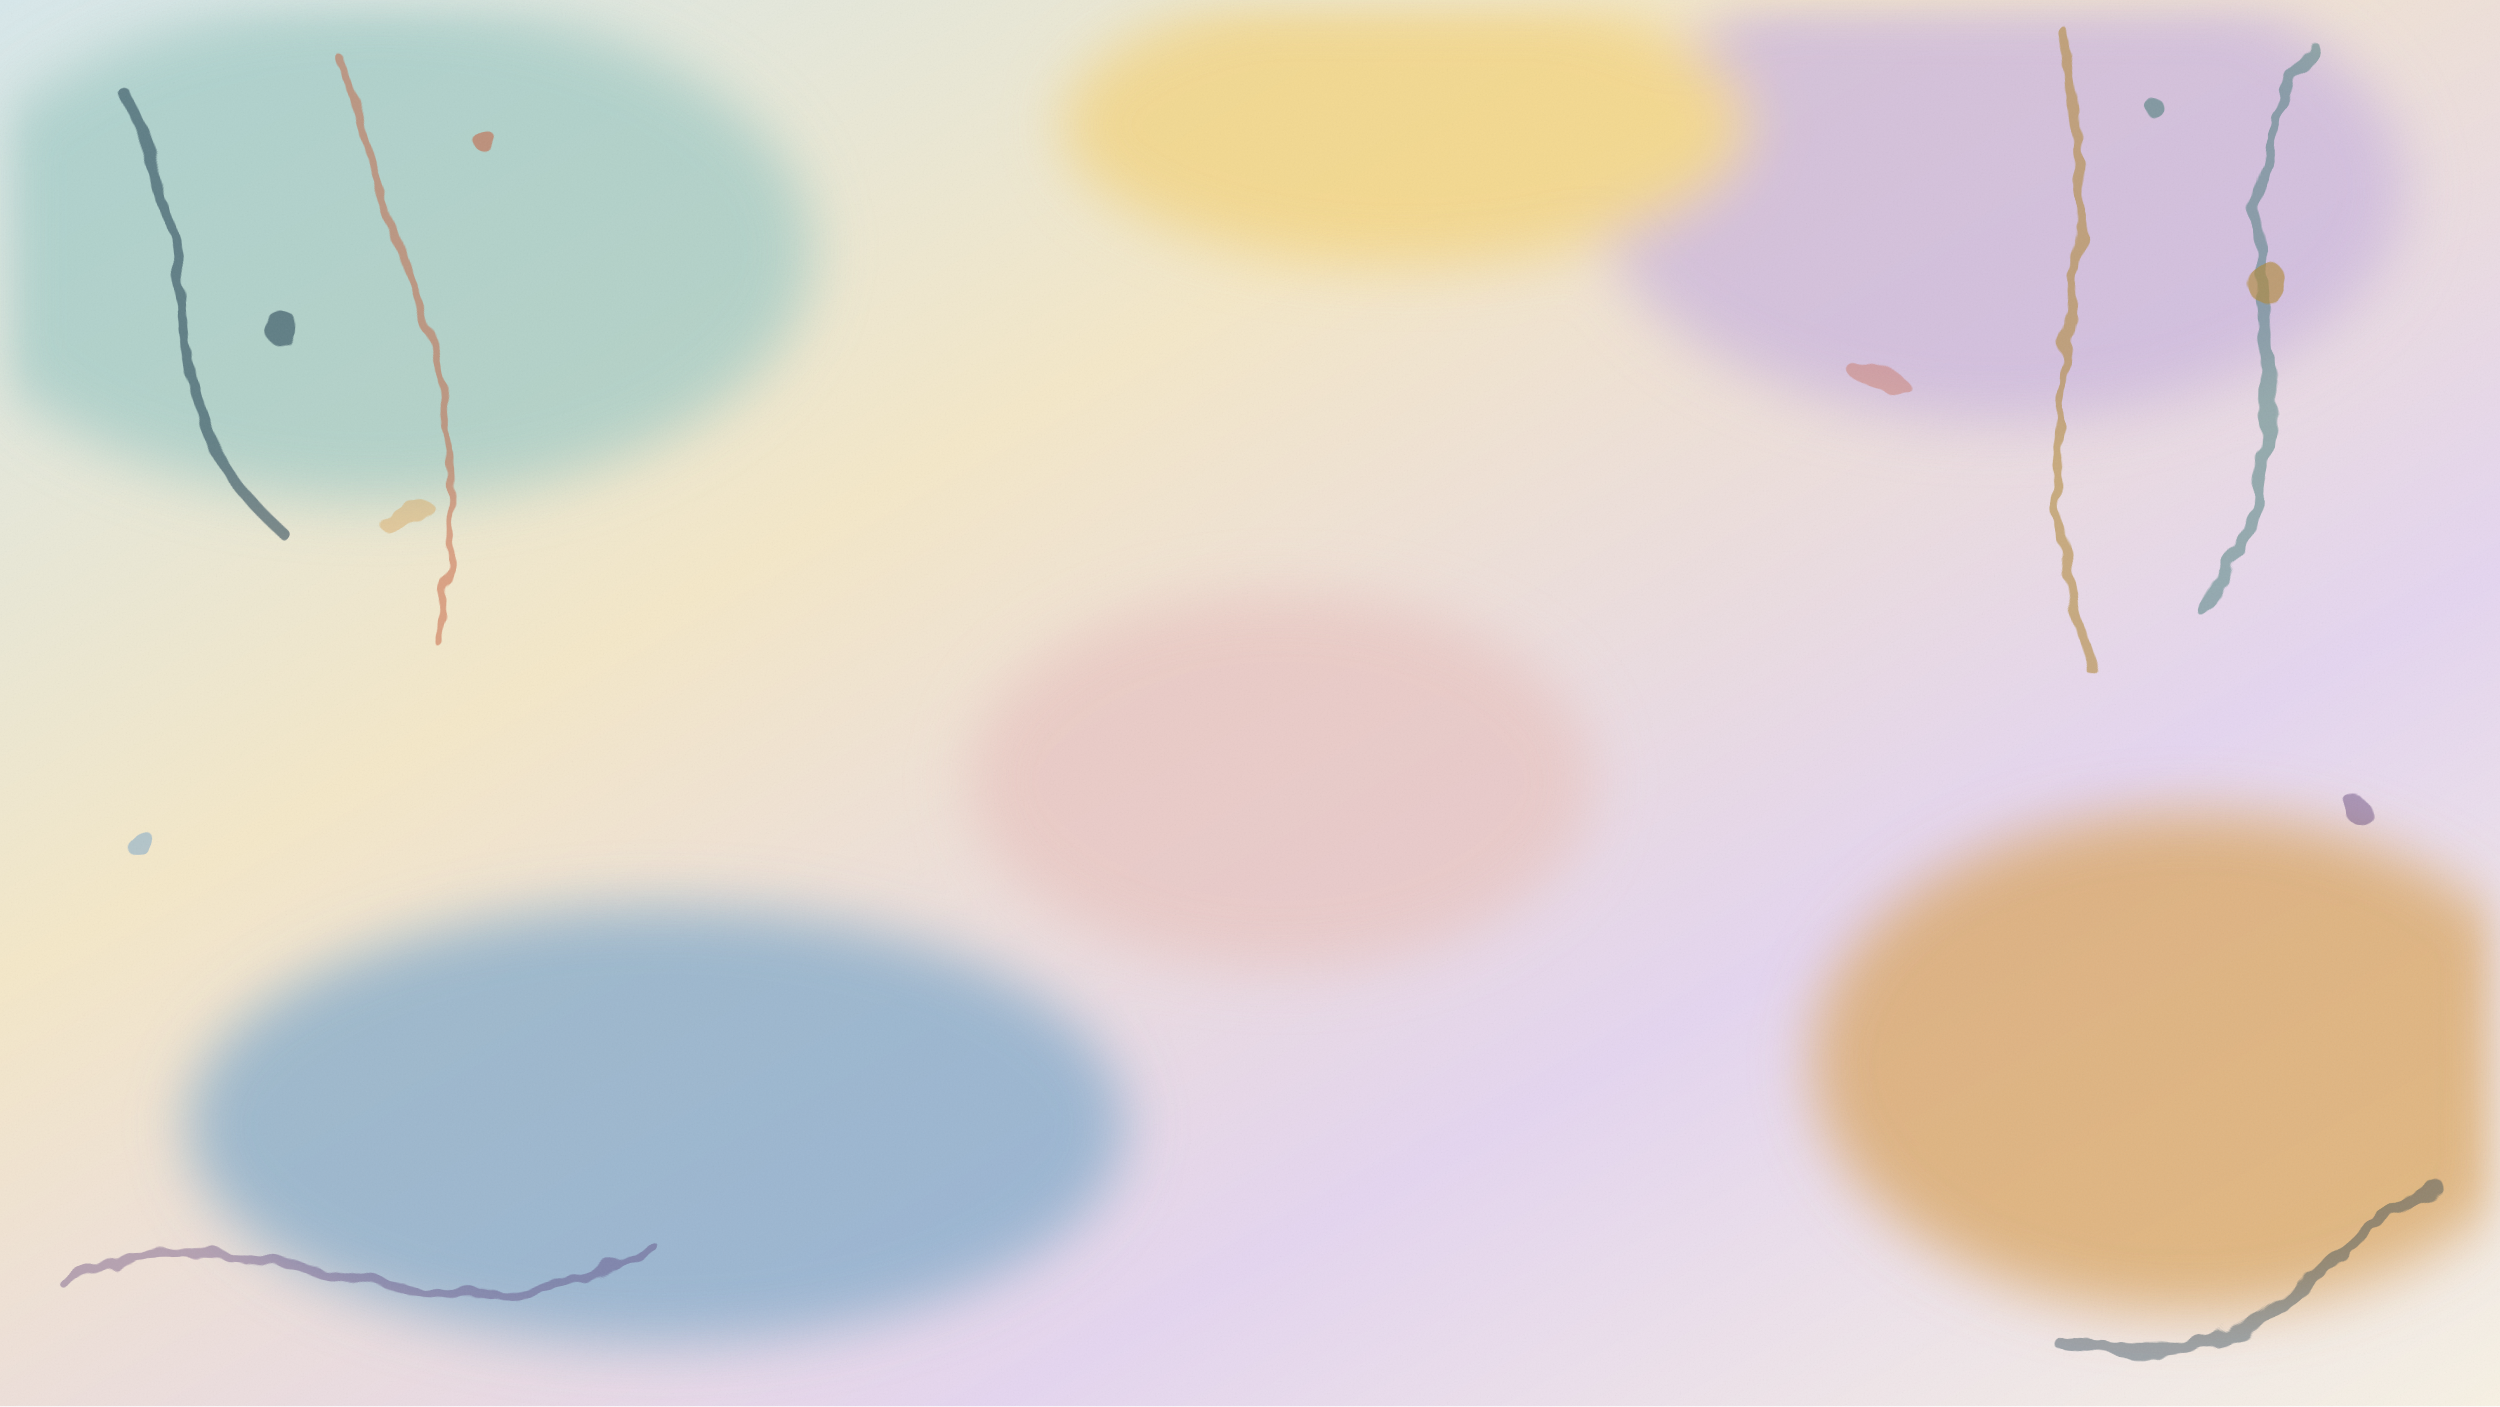
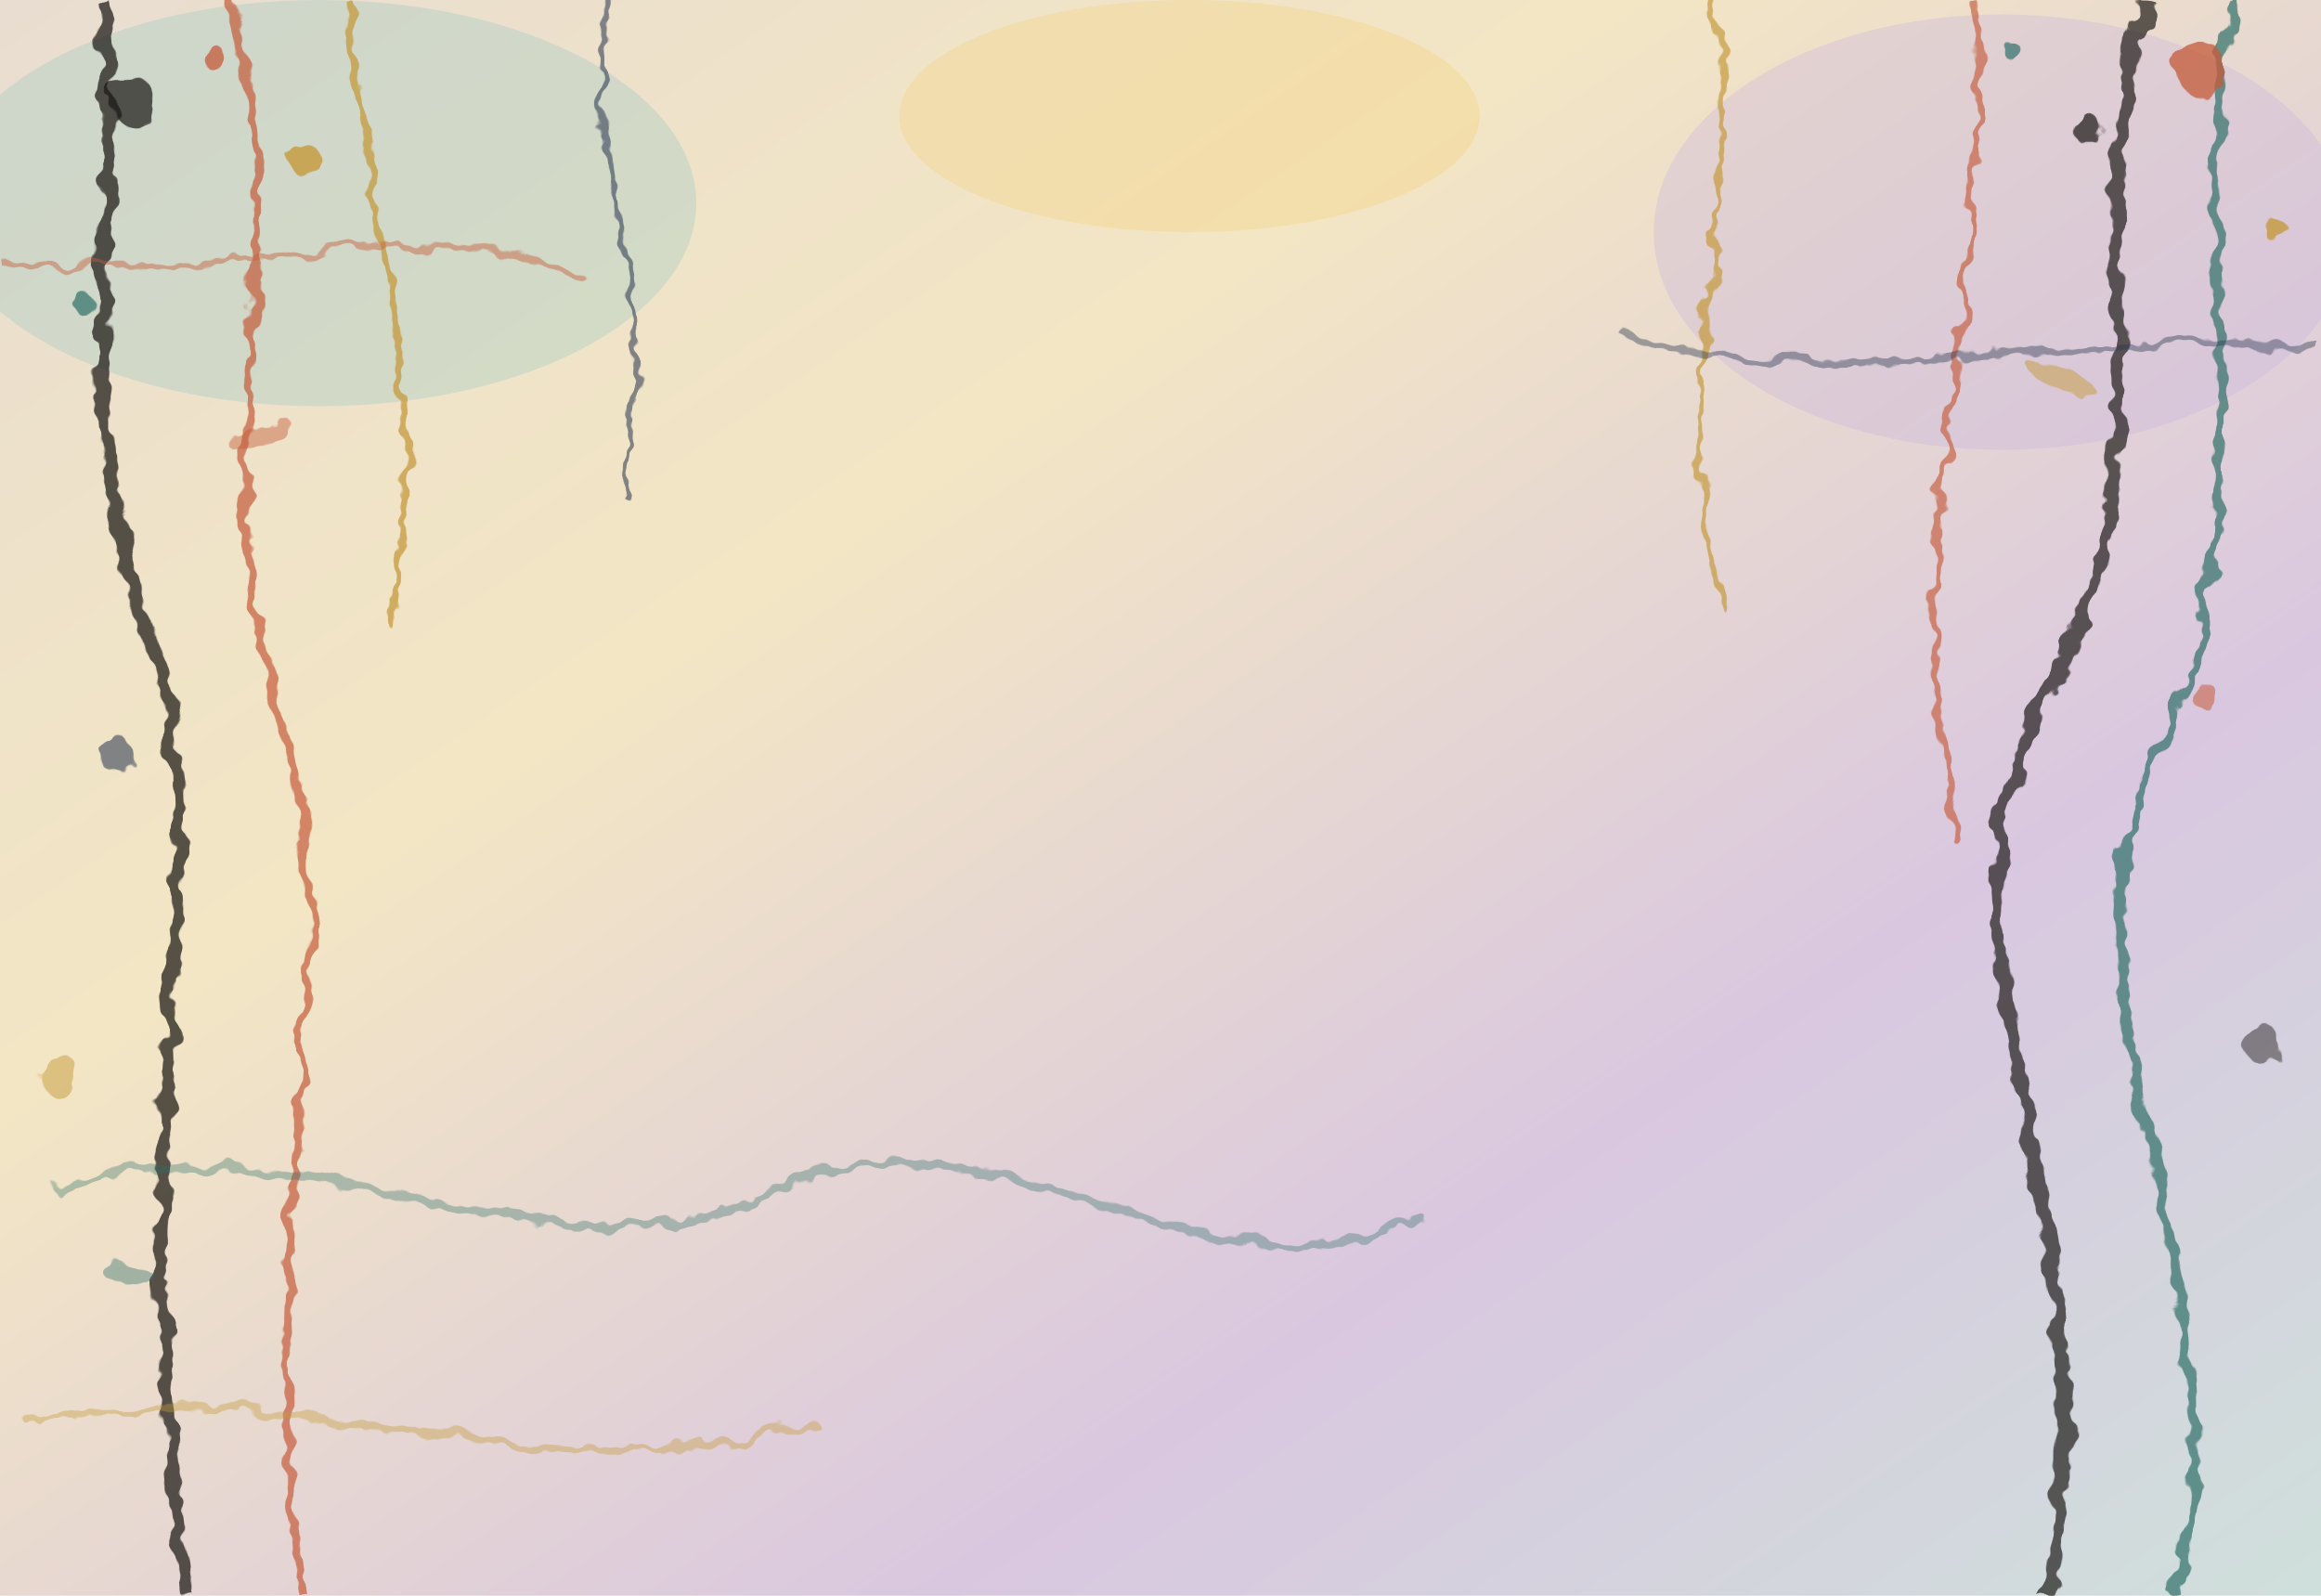
- <svg xmlns="http://www.w3.org/2000/svg" viewBox="0 0 1600 900" preserveAspectRatio="xMidYMid slice">
+ <svg xmlns="http://www.w3.org/2000/svg" viewBox="0 0 1600 1100" preserveAspectRatio="xMidYMid slice">
  <defs>
-     <filter id="grain" x="-20%" y="-20%" width="140%" height="140%">
-       <feTurbulence type="fractalNoise" baseFrequency="0.9" numOctaves="2" seed="7" result="n" />
-       <feColorMatrix in="n" type="saturate" values="0" />
-       <feComponentTransfer>
-         <feFuncA type="table" tableValues="0 0.18" />
-       </feComponentTransfer>
+     <linearGradient id="wash" x1="0" y1="0" x2="1" y2="1">
+       <stop offset="0" stop-color="#e8ddd0" />
+       <stop offset="0.35" stop-color="#f3e6c4" />
+       <stop offset="0.7" stop-color="#d9c7e0" />
+       <stop offset="1" stop-color="#cfe0db" />
+     </linearGradient>
+     <filter id="ridge">
+       <feTurbulence type="fractalNoise" baseFrequency="0.04" numOctaves="3" seed="11" result="t" />
+       <feDisplacementMap in="SourceGraphic" in2="t" scale="18" />
    </filter>
-     <filter id="soft">
-       <feGaussianBlur stdDeviation="18" />
-     </filter>
-     <filter id="ridge">
-       <feTurbulence type="fractalNoise" baseFrequency="0.035" numOctaves="3" seed="3" result="t" />
-       <feDisplacementMap in="SourceGraphic" in2="t" scale="14" />
-     </filter>
-     <linearGradient id="wash" x1="0" y1="0" x2="1" y2="1">
-       <stop offset="0" stop-color="#d7e7ea" />
-       <stop offset="0.35" stop-color="#f4e7c8" />
-       <stop offset="0.7" stop-color="#e4d5ef" />
-       <stop offset="1" stop-color="#f7f1e3" />
-     </linearGradient>
  </defs>
-   <rect width="1600" height="900" fill="url(#wash)" />
-   <g filter="url(#soft)" opacity="0.72">
-     <ellipse cx="240" cy="160" rx="280" ry="160" fill="#9ec9c4" />
-     <ellipse cx="1280" cy="120" rx="260" ry="150" fill="#c9b4de" />
-     <ellipse cx="900" cy="80" rx="220" ry="90" fill="#f3d27a" />
-     <ellipse cx="420" cy="720" rx="300" ry="140" fill="#7ea8c9" />
-     <ellipse cx="1400" cy="680" rx="240" ry="160" fill="#d9a35a" />
-     <ellipse cx="820" cy="500" rx="200" ry="120" fill="#e8c4c0" />
+   <rect width="1600" height="1100" fill="url(#wash)" />
+   <g opacity="0.35">
+     <ellipse cx="220" cy="140" rx="260" ry="140" fill="#9ec9c4" />
+     <ellipse cx="1380" cy="160" rx="240" ry="150" fill="#c9b4de" />
+     <ellipse cx="820" cy="80" rx="200" ry="80" fill="#f3d27a" />
  </g>
  <g filter="url(#ridge)" fill="none" stroke-linecap="round">
-     <path d="M80 60 C140 180 90 260 180 340" stroke="#1e3a4c" stroke-width="7" opacity="0.55" />
-     <path d="M220 40 C260 200 310 240 280 410" stroke="#c45b3a" stroke-width="5" opacity="0.5" />
-     <path d="M1480 30 C1390 160 1510 250 1410 390" stroke="#2f6f68" stroke-width="8" opacity="0.45" />
-     <path d="M1320 20 C1360 190 1280 260 1340 430" stroke="#b0893a" stroke-width="6" opacity="0.6" />
-     <path d="M40 820 C180 760 260 880 420 800" stroke="#4a2c6a" stroke-width="6" opacity="0.35" />
-     <path d="M1560 760 C1440 820 1480 880 1320 860" stroke="#1e3a4c" stroke-width="9" opacity="0.4" />
+     <path d="M70 0 C90 160 40 280 110 460 C150 620 80 780 130 1100" stroke="#1a1714" stroke-width="9" opacity="0.72" />
+     <path d="M160 0 C210 190 130 310 200 520 C240 700 170 860 210 1100" stroke="#c45b3a" stroke-width="6" opacity="0.7" />
+     <path d="M240 0 C250 140 300 260 270 430" stroke="#c49a3c" stroke-width="5" opacity="0.75" />
+     <path d="M1480 0 C1420 180 1520 300 1390 520 C1340 700 1460 860 1410 1100" stroke="#1a1714" stroke-width="10" opacity="0.68" />
+     <path d="M1540 0 C1500 200 1580 340 1470 560 C1430 740 1550 900 1500 1100" stroke="#2f6f68" stroke-width="7" opacity="0.7" />
+     <path d="M1360 0 C1380 220 1300 360 1350 580" stroke="#c45b3a" stroke-width="5" opacity="0.65" />
+     <path d="M420 0 C400 120 460 200 430 340" stroke="#24324a" stroke-width="4" opacity="0.55" />
+     <path d="M1180 0 C1210 150 1140 260 1190 420" stroke="#c49a3c" stroke-width="4" opacity="0.7" />
+     <path d="M0 180 C180 200 260 140 400 190" stroke="#c45b3a" stroke-width="4" opacity="0.45" />
+     <path d="M1600 240 C1420 220 1280 280 1120 230" stroke="#24324a" stroke-width="5" opacity="0.4" />
+     <path d="M40 820 C220 760 360 900 540 820 C700 750 820 910 980 840" stroke="#2f6f68" stroke-width="6" opacity="0.35" />
+     <path d="M20 980 C200 940 380 1040 560 980" stroke="#c49a3c" stroke-width="5" opacity="0.4" />
  </g>
  <g filter="url(#ridge)">
-     <circle cx="180" cy="210" r="11" fill="#1e3a4c" opacity="0.55" />
-     <circle cx="310" cy="90" r="7" fill="#c45b3a" opacity="0.55" />
-     <circle cx="1450" cy="180" r="13" fill="#b0893a" opacity="0.65" />
-     <circle cx="1380" cy="70" r="6" fill="#2f6f68" opacity="0.5" />
-     <circle cx="90" cy="540" r="9" fill="#7ea8c9" opacity="0.55" />
-     <circle cx="1510" cy="520" r="8" fill="#4a2c6a" opacity="0.4" />
-     <ellipse cx="260" cy="330" rx="18" ry="8" fill="#d9a35a" opacity="0.45" transform="rotate(-25 260 330)" />
-     <ellipse cx="1200" cy="240" rx="22" ry="7" fill="#c45b3a" opacity="0.35" transform="rotate(18 1200 240)" />
+     <circle cx="92" cy="70" r="16" fill="#1a1714" opacity="0.7" />
+     <circle cx="148" cy="40" r="8" fill="#c45b3a" opacity="0.75" />
+     <circle cx="210" cy="110" r="11" fill="#c49a3c" opacity="0.8" />
+     <circle cx="58" cy="210" r="7" fill="#2f6f68" opacity="0.7" />
+     <circle cx="1518" cy="48" r="18" fill="#c45b3a" opacity="0.75" />
+     <circle cx="1440" cy="90" r="10" fill="#1a1714" opacity="0.7" />
+     <circle cx="1570" cy="160" r="8" fill="#c49a3c" opacity="0.8" />
+     <circle cx="1388" cy="36" r="6" fill="#2f6f68" opacity="0.7" />
+     <circle cx="80" cy="520" r="12" fill="#24324a" opacity="0.55" />
+     <circle cx="1520" cy="480" r="9" fill="#c45b3a" opacity="0.55" />
+     <circle cx="40" cy="740" r="14" fill="#c49a3c" opacity="0.5" />
+     <circle cx="1560" cy="720" r="13" fill="#1a1714" opacity="0.45" />
+     <ellipse cx="180" cy="300" rx="22" ry="8" fill="#c45b3a" opacity="0.45" transform="rotate(-28 180 300)" />
+     <ellipse cx="1420" cy="260" rx="26" ry="7" fill="#c49a3c" opacity="0.5" transform="rotate(22 1420 260)" />
+     <ellipse cx="90" cy="880" rx="20" ry="7" fill="#2f6f68" opacity="0.4" transform="rotate(12 90 880)" />
  </g>
-   <rect width="1600" height="900" filter="url(#grain)" opacity="0.35" />
</svg>
